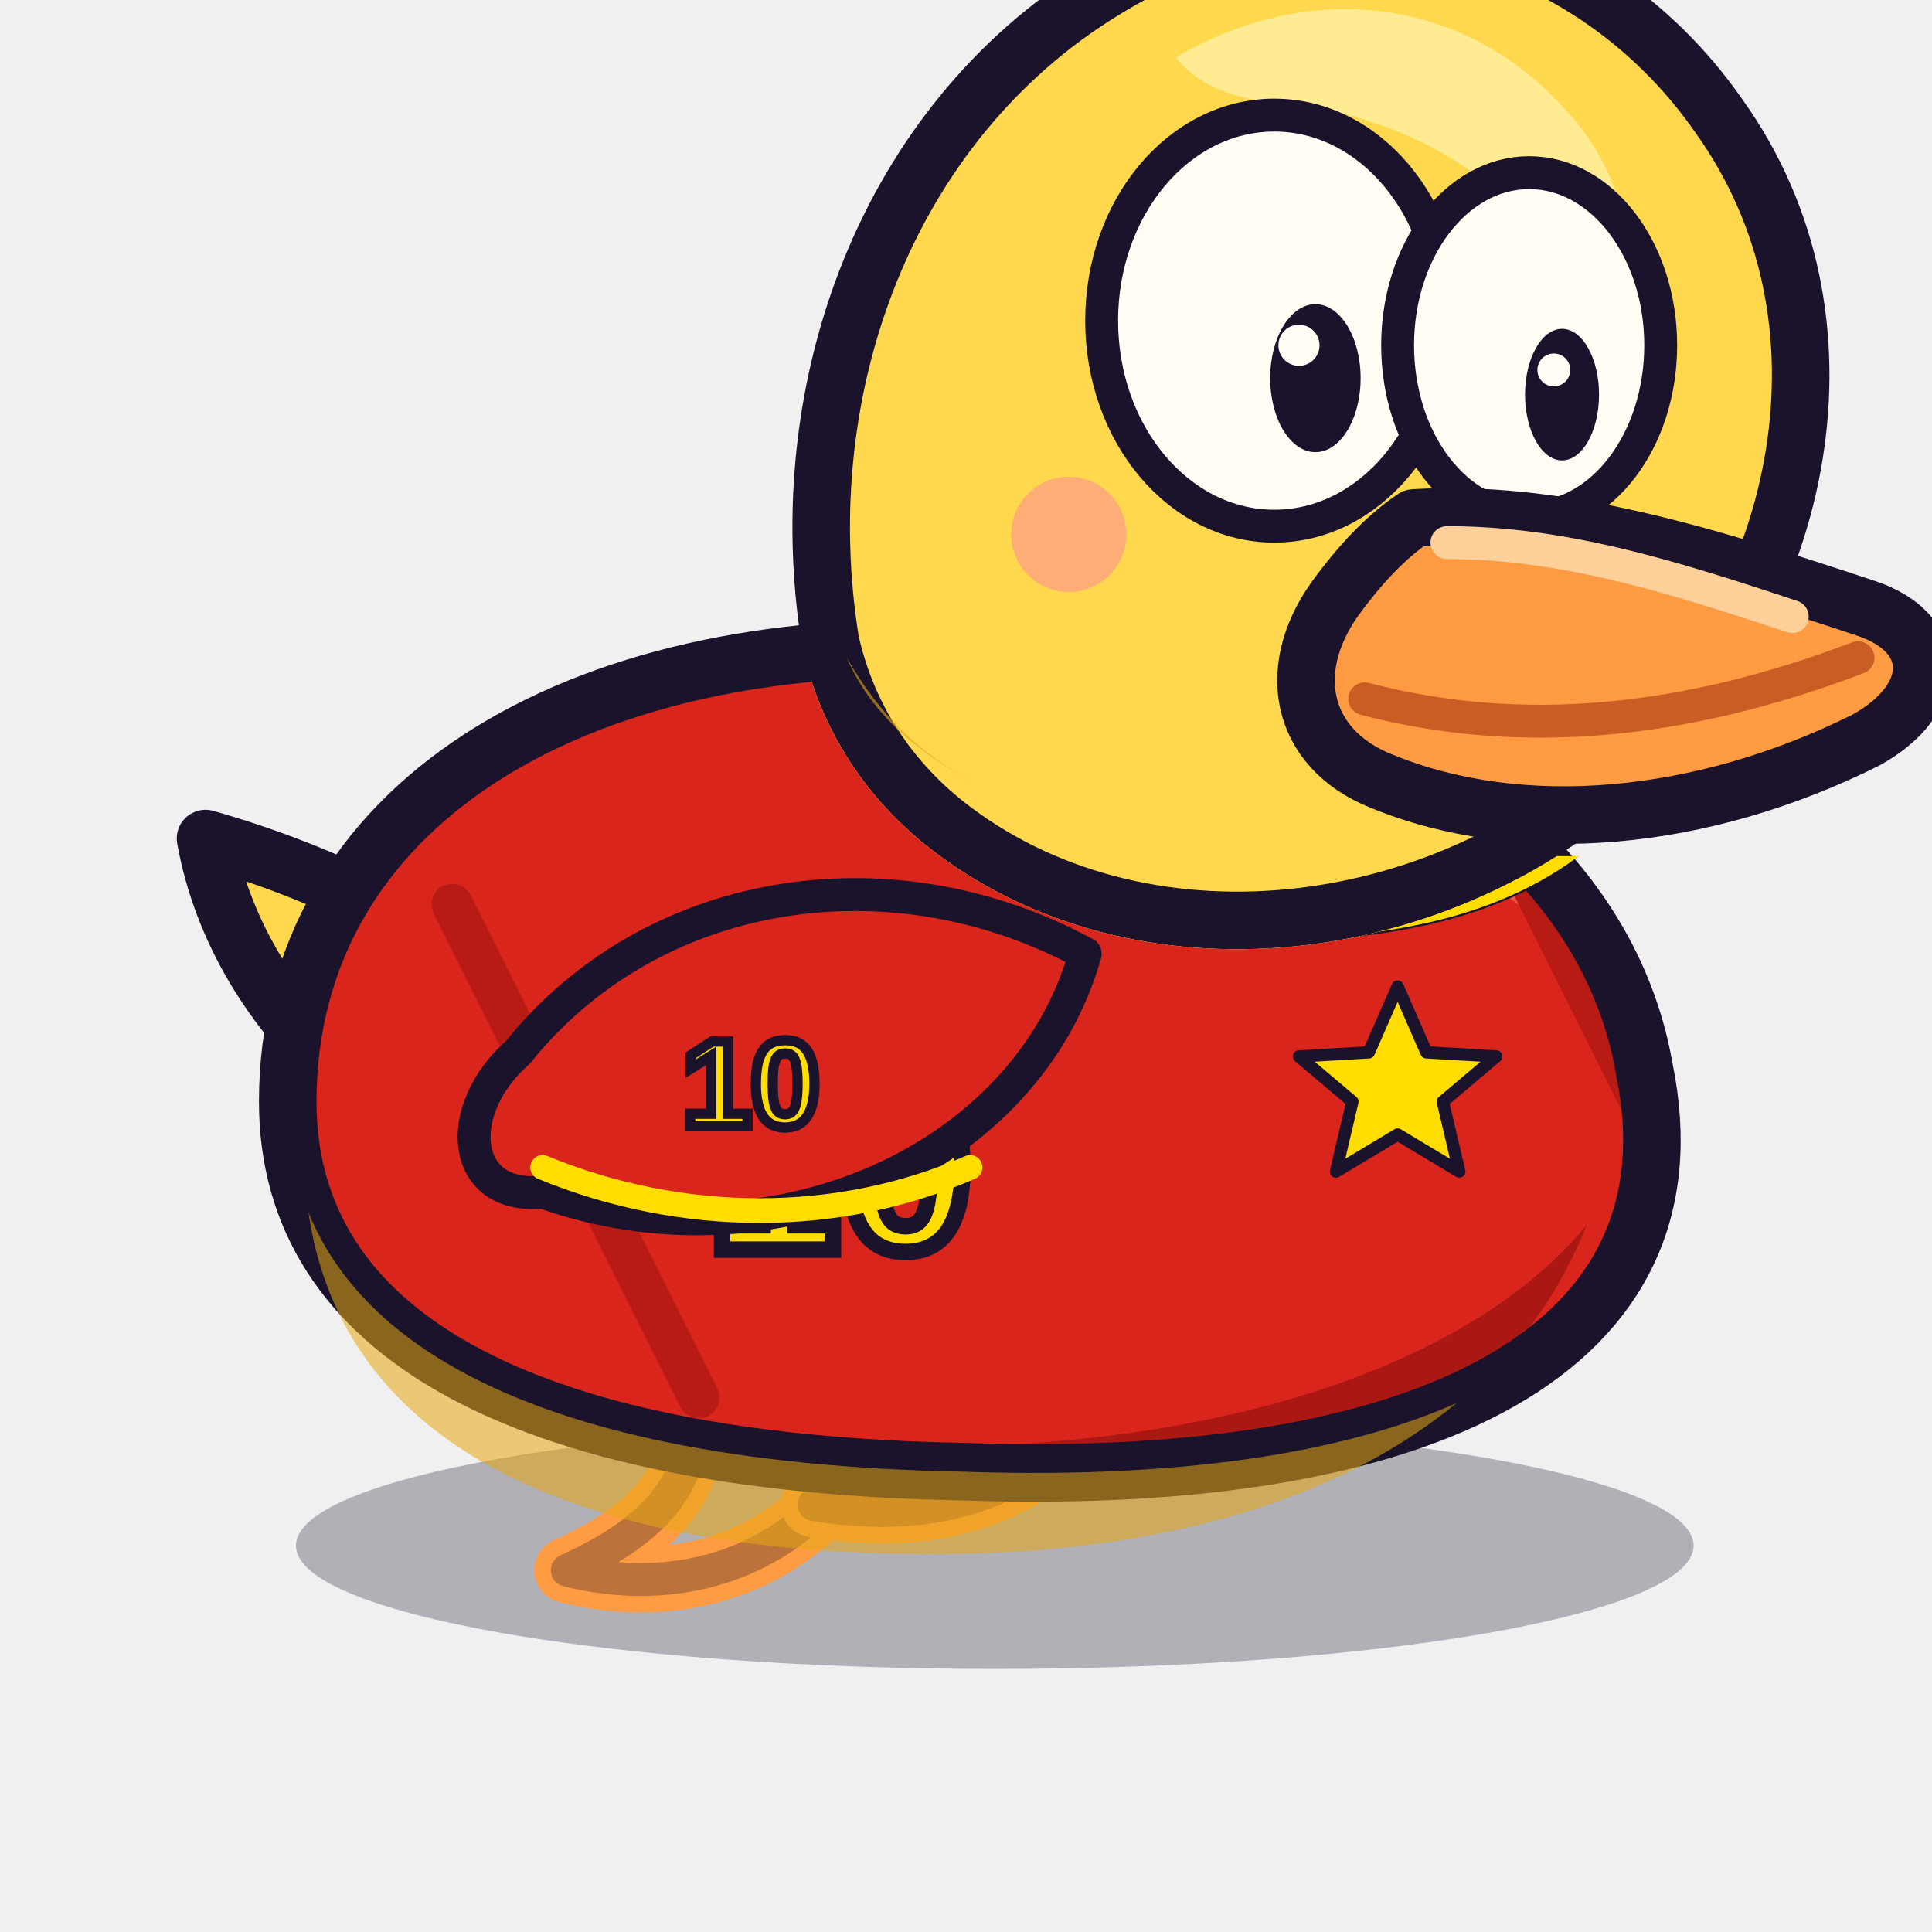
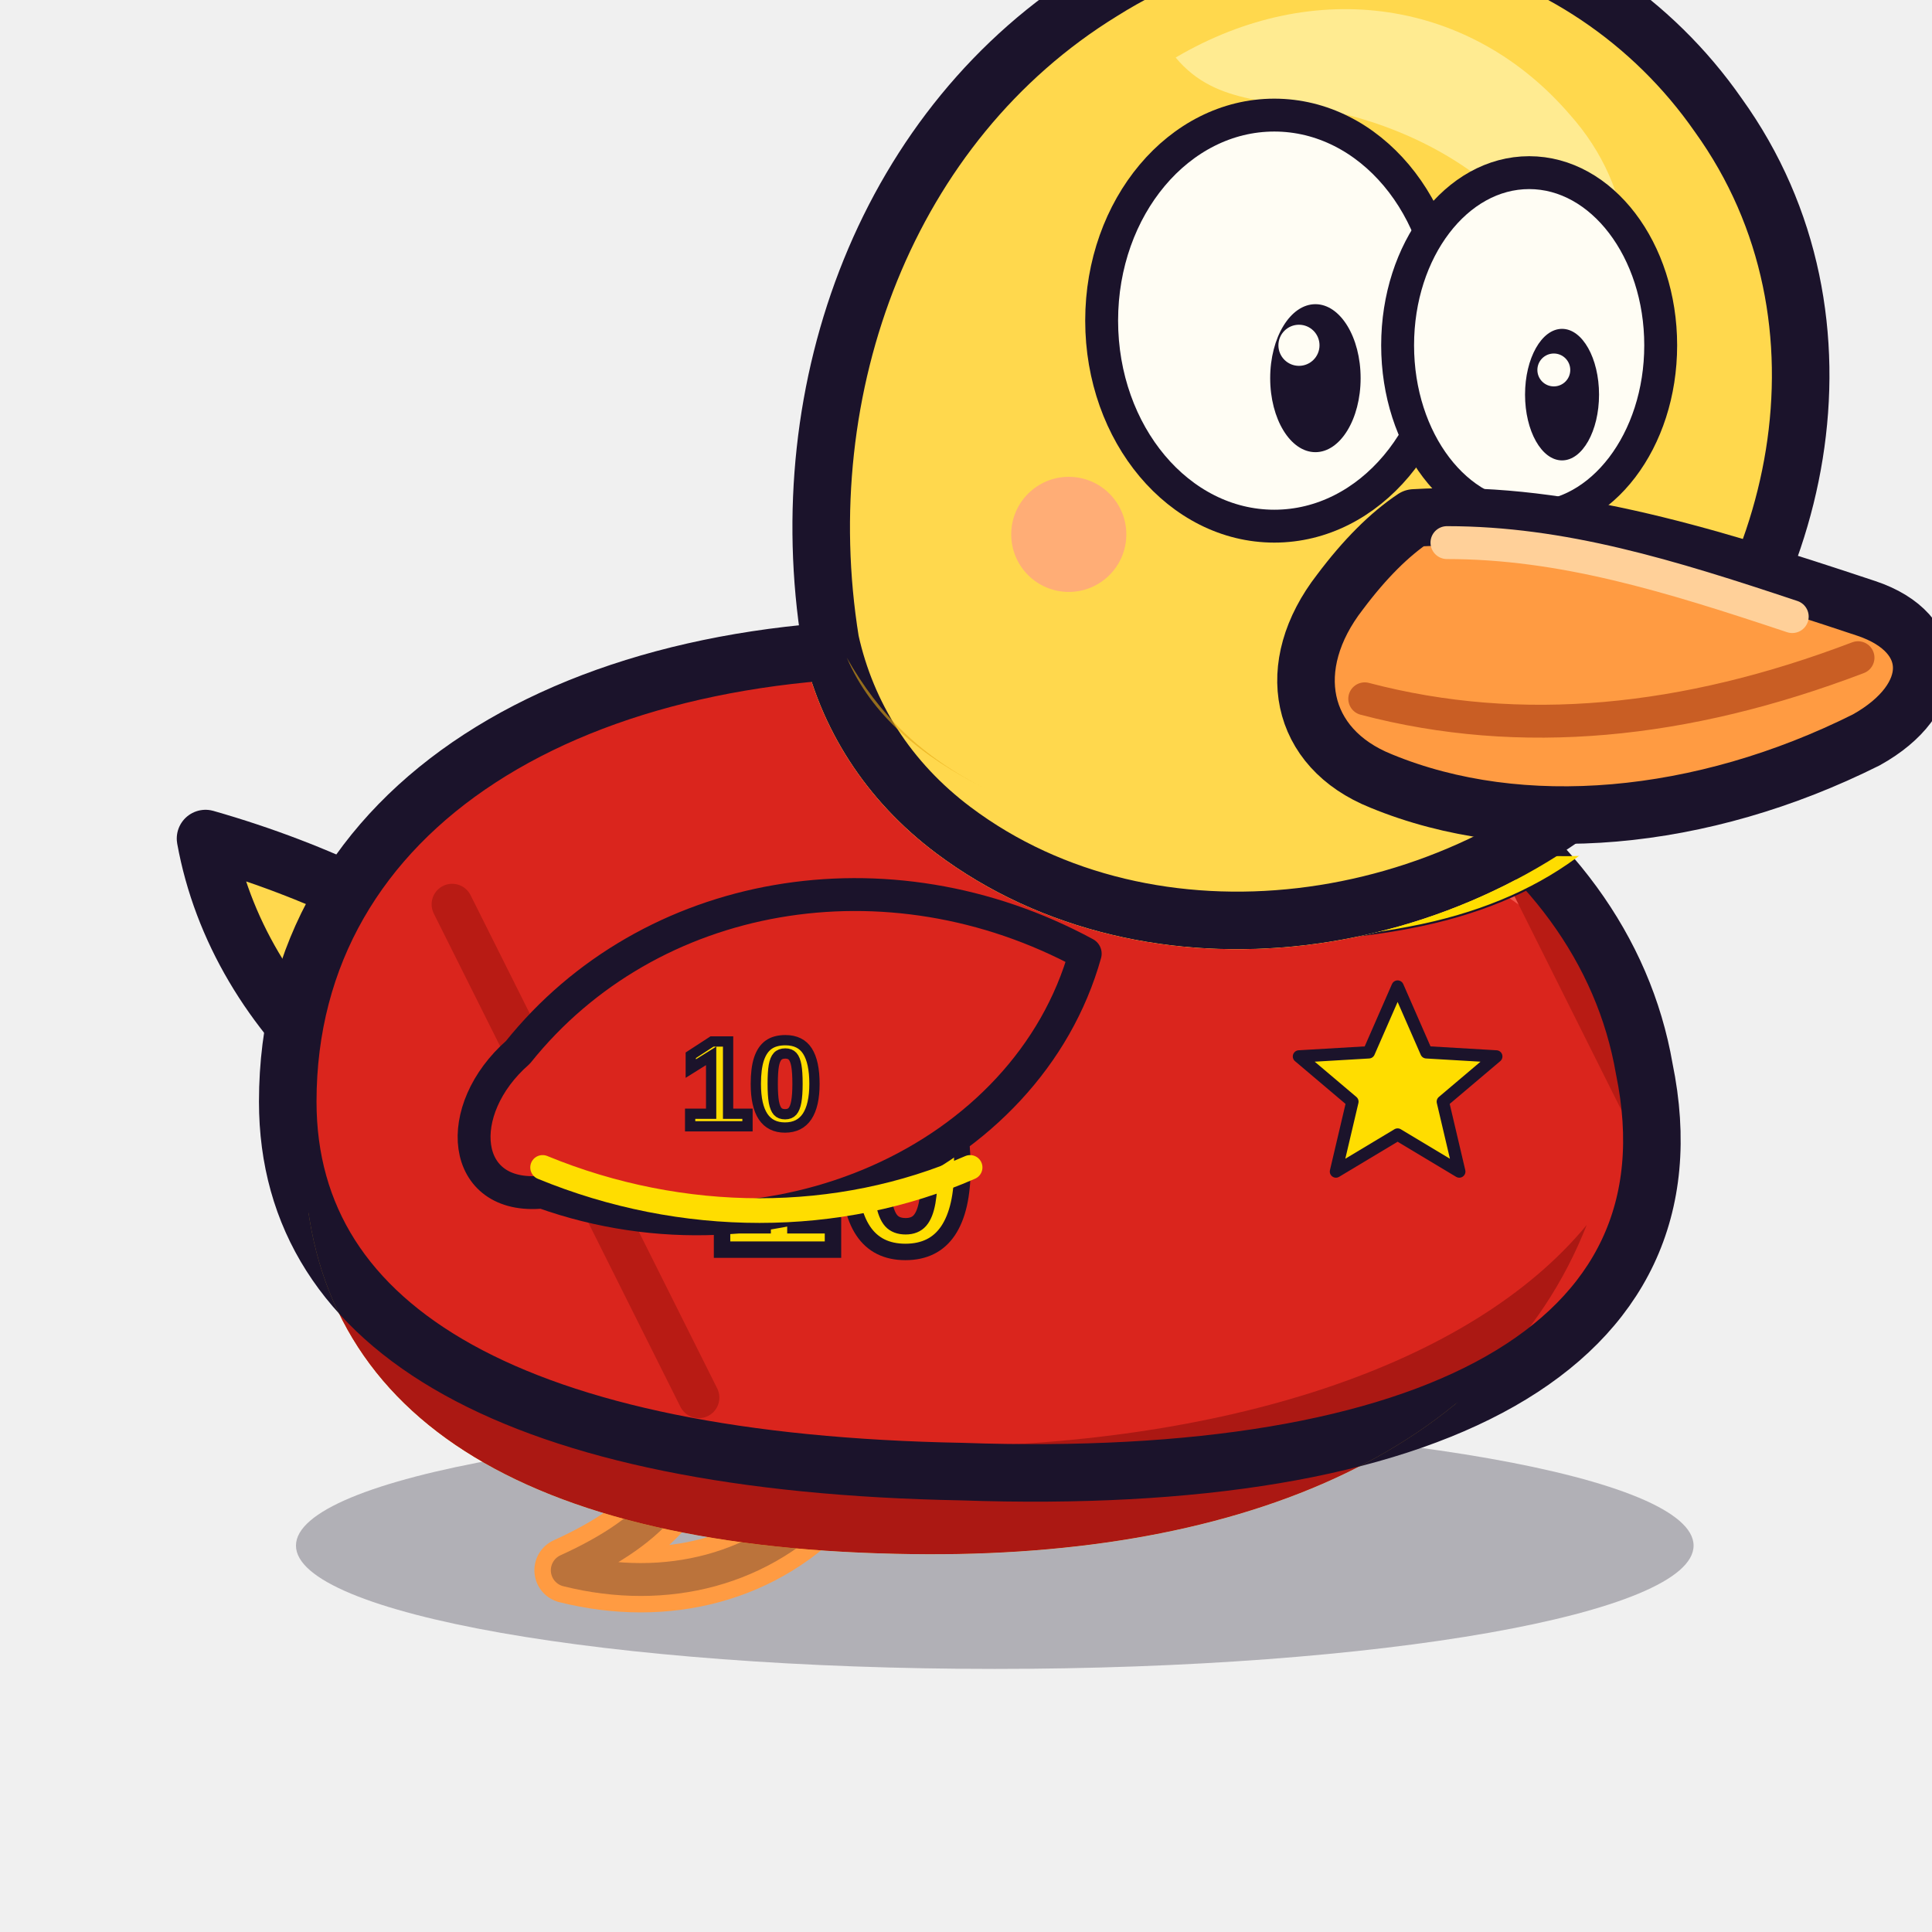
<svg xmlns="http://www.w3.org/2000/svg" viewBox="10 60 470 470" width="100%" height="100%" fill="none">
  <ellipse cx="252" cy="436" rx="170" ry="30" fill="#100A20" opacity="0.28" />
  <path d="M178 402 c2 18 -8 30 -30 40 c24 6 48 0 64 -18" fill="none" stroke="#FF9B42" stroke-width="16" stroke-linecap="round" stroke-linejoin="round" />
  <path d="M178 402 c2 18 -8 30 -30 40 c24 6 48 0 64 -18" fill="none" stroke="#1B132B" stroke-width="8" stroke-linecap="round" stroke-linejoin="round" opacity="0.3" />
  <path d="M238 386 c2 18 -8 30 -30 40 c24 4 46 0 62 -16" fill="none" stroke="#FF9B42" stroke-width="16" stroke-linecap="round" stroke-linejoin="round" />
  <path d="M238 386 c2 18 -8 30 -30 40 c24 4 46 0 62 -16" fill="none" stroke="#1B132B" stroke-width="8" stroke-linecap="round" stroke-linejoin="round" opacity="0.3" />
  <path d="M94 322 c-18 -16 -30 -36 -34 -58 c28 8 52 20 70 34" fill="#FFD84D" stroke="#1B132B" stroke-width="14" stroke-linecap="round" stroke-linejoin="round" />
  <path d="M80 328 c0 -72 70 -114 164 -110 c92 2 156 44 166 102 c14 68 -52 102 -166 98 c-108 -2 -164 -34 -164 -90 Z" fill="#FFD84D" stroke="#1B132B" stroke-width="14" stroke-linejoin="round" />
  <path d="M84 340 c10 42 60 72 150 72 c74 0 134 -20 162 -54 c-22 56 -86 82 -168 80 c-94 -2 -144 -36 -144 -98 Z" fill="#E5A812" opacity="0.55" />
  <path d="M212 216 c-10 -62 14 -126 66 -158 c54 -34 118 -16 150 30 c36 50 20 118 -20 156 c-44 44 -118 54 -166 18 c-16 -12 -26 -28 -30 -46 Z" fill="#FFD84D" stroke="#1B132B" stroke-width="14" stroke-linejoin="round" />
  <path d="M296 74 c34 -20 72 -14 96 14 c16 18 18 42 8 66 c-4 -28 -24 -56 -62 -66 c-18 -4 -32 -2 -42 -14 Z" fill="#FFF1A8" opacity="0.75" />
  <path d="M216 220 c6 14 18 24 34 32 c-16 -8 -26 -18 -34 -32 Z" fill="#E5A812" opacity="0.6" />
  <path d="M136 316 c32 -40 90 -50 138 -24 c-14 50 -76 78 -132 58" fill="#FFF1A8" opacity="0.4" />
  <path d="M136 316 c32 -40 90 -50 138 -24 c-14 50 -76 78 -132 58" fill="none" stroke="#1B132B" stroke-width="8" stroke-linecap="round" stroke-linejoin="round" />
  <circle cx="270" cy="190" r="14" fill="#FF78A8" opacity="0.45" />
  <ellipse cx="320" cy="138" rx="42" ry="50" fill="#FFFDF4" stroke="#1B132B" stroke-width="8" />
  <ellipse cx="330" cy="152" rx="11" ry="18" fill="#1B132B" />
  <circle cx="326" cy="144" r="5" fill="#FFFDF4" />
  <ellipse cx="382" cy="144" rx="32" ry="42" fill="#FFFDF4" stroke="#1B132B" stroke-width="8" />
  <ellipse cx="390" cy="156" rx="9" ry="16" fill="#1B132B" />
  <circle cx="388" cy="150" r="4" fill="#FFFDF4" />
  <path d="M354 186 c34 -2 68 8 110 22 c18 6 18 22 0 32 c-40 20 -84 24 -118 10 c-20 -8 -24 -28 -10 -46 c6 -8 12 -14 18 -18 Z" fill="#FF9B42" stroke="#1B132B" stroke-width="14" stroke-linejoin="round" />
  <path d="M362 192 c28 0 54 8 84 18" stroke="#FFD099" stroke-width="8" stroke-linecap="round" fill="none" />
  <path d="M342 230 c38 10 78 6 120 -10" stroke="#C95E24" stroke-width="8" stroke-linecap="round" fill="none" />
  <defs>
    <mask id="outfit-face-clear" maskUnits="userSpaceOnUse" x="-40" y="-80" width="620" height="640">
      <rect x="-40" y="-80" width="620" height="640" fill="#fff" />
      <path d="M212 216 c-10 -62 14 -126 66 -158 c54 -34 118 -16 150 30 c36 50 20 118 -20 156 c-44 44 -118 54 -166 18 c-16 -12 -26 -28 -30 -46 Z" fill="#000" stroke="#000" stroke-width="14" />
      <path d="M354 186 c34 -2 68 8 110 22 c18 6 18 22 0 32 c-40 20 -84 24 -118 10 c-20 -8 -24 -28 -10 -46 c6 -8 12 -14 18 -18 Z" fill="#000" stroke="#000" stroke-width="20" />
    </mask>
  </defs>
  <g mask="url(#outfit-face-clear)">
    <g id="jersey">
      <defs>
        <mask id="jersey-m" maskUnits="userSpaceOnUse" x="-40" y="-80" width="620" height="640">
          <rect x="-40" y="-80" width="620" height="640" fill="#000" />
          <path d="M80 328 c0 -72 70 -114 164 -110 c92 2 156 44 166 102 c14 68 -52 102 -166 98 c-108 -2 -164 -34 -164 -90 Z" fill="#fff" />
+           <path d="M84 340 c10 42 60 72 150 72 c74 0 134 -20 162 -54 c-22 56 -86 82 -168 80 c-94 -2 -144 -36 -144 -98 Z" fill="#fff" />
          <path d="M212 216 c-10 -62 14 -126 66 -158 c54 -34 118 -16 150 30 c36 50 20 118 -20 156 c-44 44 -118 54 -166 18 c-16 -12 -26 -28 -30 -46 Z" fill="#000" stroke="#000" stroke-width="14" />
        </mask>
      </defs>
      <g mask="url(#jersey-m)">
        <path d="M80 328 c0 -72 70 -114 164 -110 c92 2 156 44 166 102 c14 68 -52 102 -166 98 c-108 -2 -164 -34 -164 -90 Z" fill="#DA251D" />
+         <path d="M84 340 c10 42 60 72 150 72 c74 0 134 -20 162 -54 c-22 56 -86 82 -168 80 c-94 -2 -144 -36 -144 -98 Z" fill="#DA251D" />
        <path d="M84 340 c10 42 60 72 150 72 c74 0 134 -20 162 -54 c-22 56 -86 82 -168 80 c-94 -2 -144 -36 -144 -98 Z" fill="#9B1410" opacity="0.75" />
        <path d="M300 236 C360 240 404 270 410 312 C390 280 352 258 300 252 Z" fill="#FF6B5F" opacity="0.7" />
        <path d="M120 280 L180 400 M380 270 L410 330" fill="none" stroke="#B81B14" stroke-width="10" stroke-linecap="round" stroke-linejoin="round" />
        <text x="182" y="364" font-family="Arial Black, Arial, sans-serif" font-weight="900" font-size="58" fill="#FFDD00" stroke="#1B132B" stroke-width="4">10</text>
        <path d="M80 328 c0 -72 70 -114 164 -110 c92 2 156 44 166 102 c14 68 -52 102 -166 98 c-108 -2 -164 -34 -164 -90 Z" fill="none" stroke="#1B132B" stroke-width="14" />
        <path d="M222 236 C250 274 300 292 352 282 C384 276 404 260 414 238" fill="none" stroke="#1B132B" stroke-width="8" stroke-linecap="round" stroke-linejoin="round" />
      </g>
      <path d="M136 316 c32 -40 90 -50 138 -24 c-14 50 -76 78 -132 58 C122 352 120 330 136 316 Z" fill="#DA251D" stroke="#1B132B" stroke-width="8" stroke-linejoin="round" stroke-linecap="round" />
      <path d="M222 236 C250 274 300 292 352 282 C384 276 404 260 414 238" fill="none" stroke="#FFDD00" stroke-width="7" stroke-linecap="round" stroke-linejoin="round" />
      <path d="M350 300 l7 16 17 1 -13 11 4 17 -15 -9 -15 9 4 -17 -13 -11 17 -1 Z" fill="#FFDD00" stroke="#1B132B" stroke-width="3" stroke-linejoin="round" />
      <path d="M142 344 C176 358 214 358 246 344" fill="none" stroke="#FFDD00" stroke-width="6" stroke-linecap="round" stroke-linejoin="round" />
      <text x="176" y="334" font-family="Arial, sans-serif" font-weight="900" font-size="30" fill="#FFDD00" stroke="#1B132B" stroke-width="2.5">10</text>
    </g>
  </g>
</svg>
